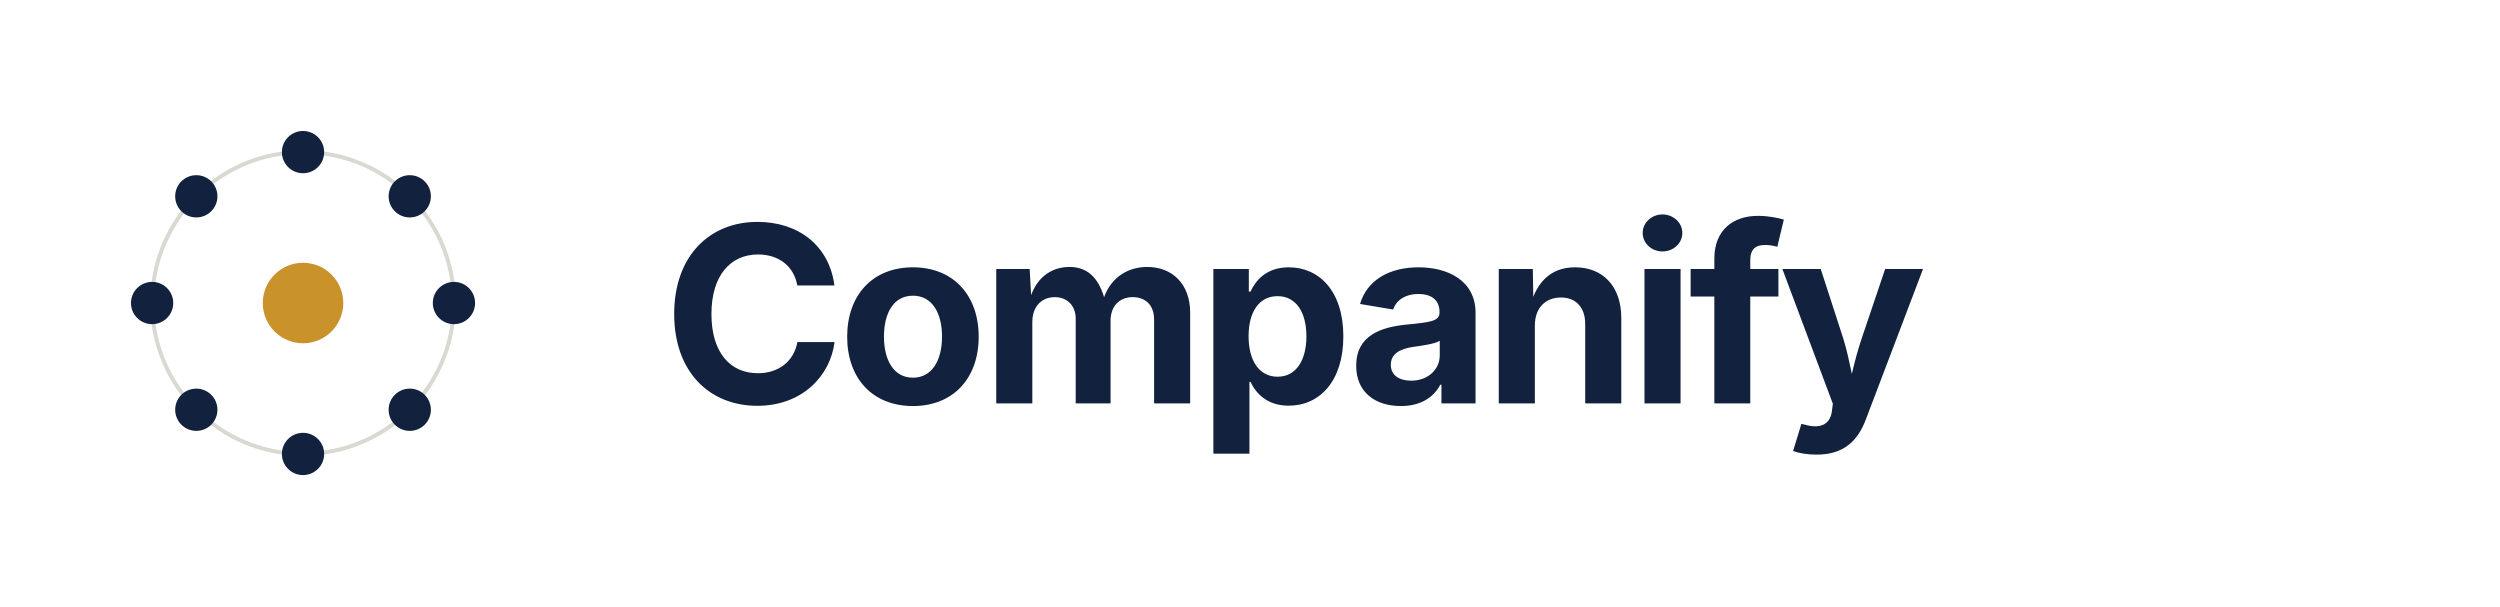
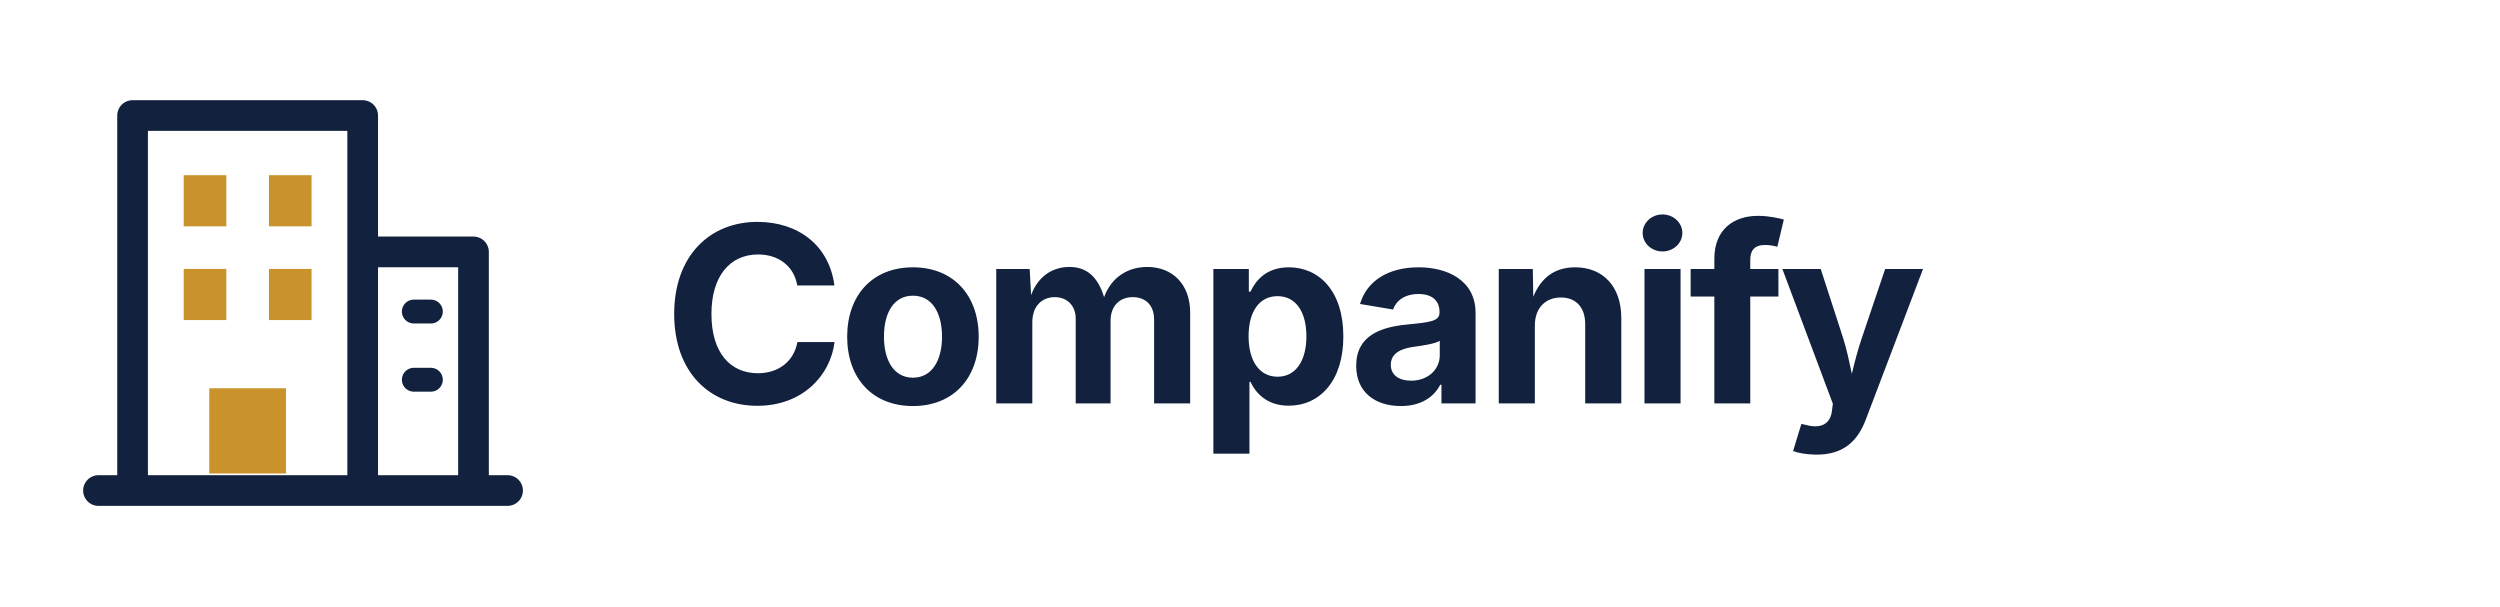
<svg xmlns="http://www.w3.org/2000/svg" viewBox="0 0 1320 320" role="img" aria-labelledby="title desc">
-   <g transform="translate(24 24) scale(.53125)">
-     <circle cx="256" cy="256" r="150" fill="none" stroke="#D9D9D2" stroke-width="4" />
-     <circle cx="256" cy="106" r="21" fill="#12213E" />
-     <circle cx="362.07" cy="149.93" r="21" fill="#12213E" />
-     <circle cx="406" cy="256" r="21" fill="#12213E" />
-     <circle cx="362.07" cy="362.07" r="21" fill="#12213E" />
-     <circle cx="256" cy="406" r="21" fill="#12213E" />
-     <circle cx="149.93" cy="362.07" r="21" fill="#12213E" />
-     <circle cx="106" cy="256" r="21" fill="#12213E" />
-     <circle cx="149.93" cy="149.93" r="21" fill="#12213E" />
-     <circle cx="256" cy="256" r="40" fill="#C9922B" />
+   <g transform="translate(16 16) scale(4.5)">
+     <g fill="none" stroke-linejoin="round" stroke-linecap="round">
+       <path stroke="#12213E" stroke-width="3.6" d="M8 54h48M12 53V10h27v43m1-27h12v27" />
+       <path fill="#C9922B" d="M18 17h5v6h-5zm10 0h5v6h-5zm-10 11h5v6h-5zm10 0h5v6h-5zm-7 14h9v10h-9z" />
+       <path stroke="#12213E" stroke-width="2.8" d="M45 33h2m-2 8h2" />
+     </g>
  </g>
  <text x="350" y="213" fill="#12213E" font-family="Manrope, Inter, Arial, sans-serif" font-size="130" font-weight="750" letter-spacing="-4">Companify</text>
</svg>
